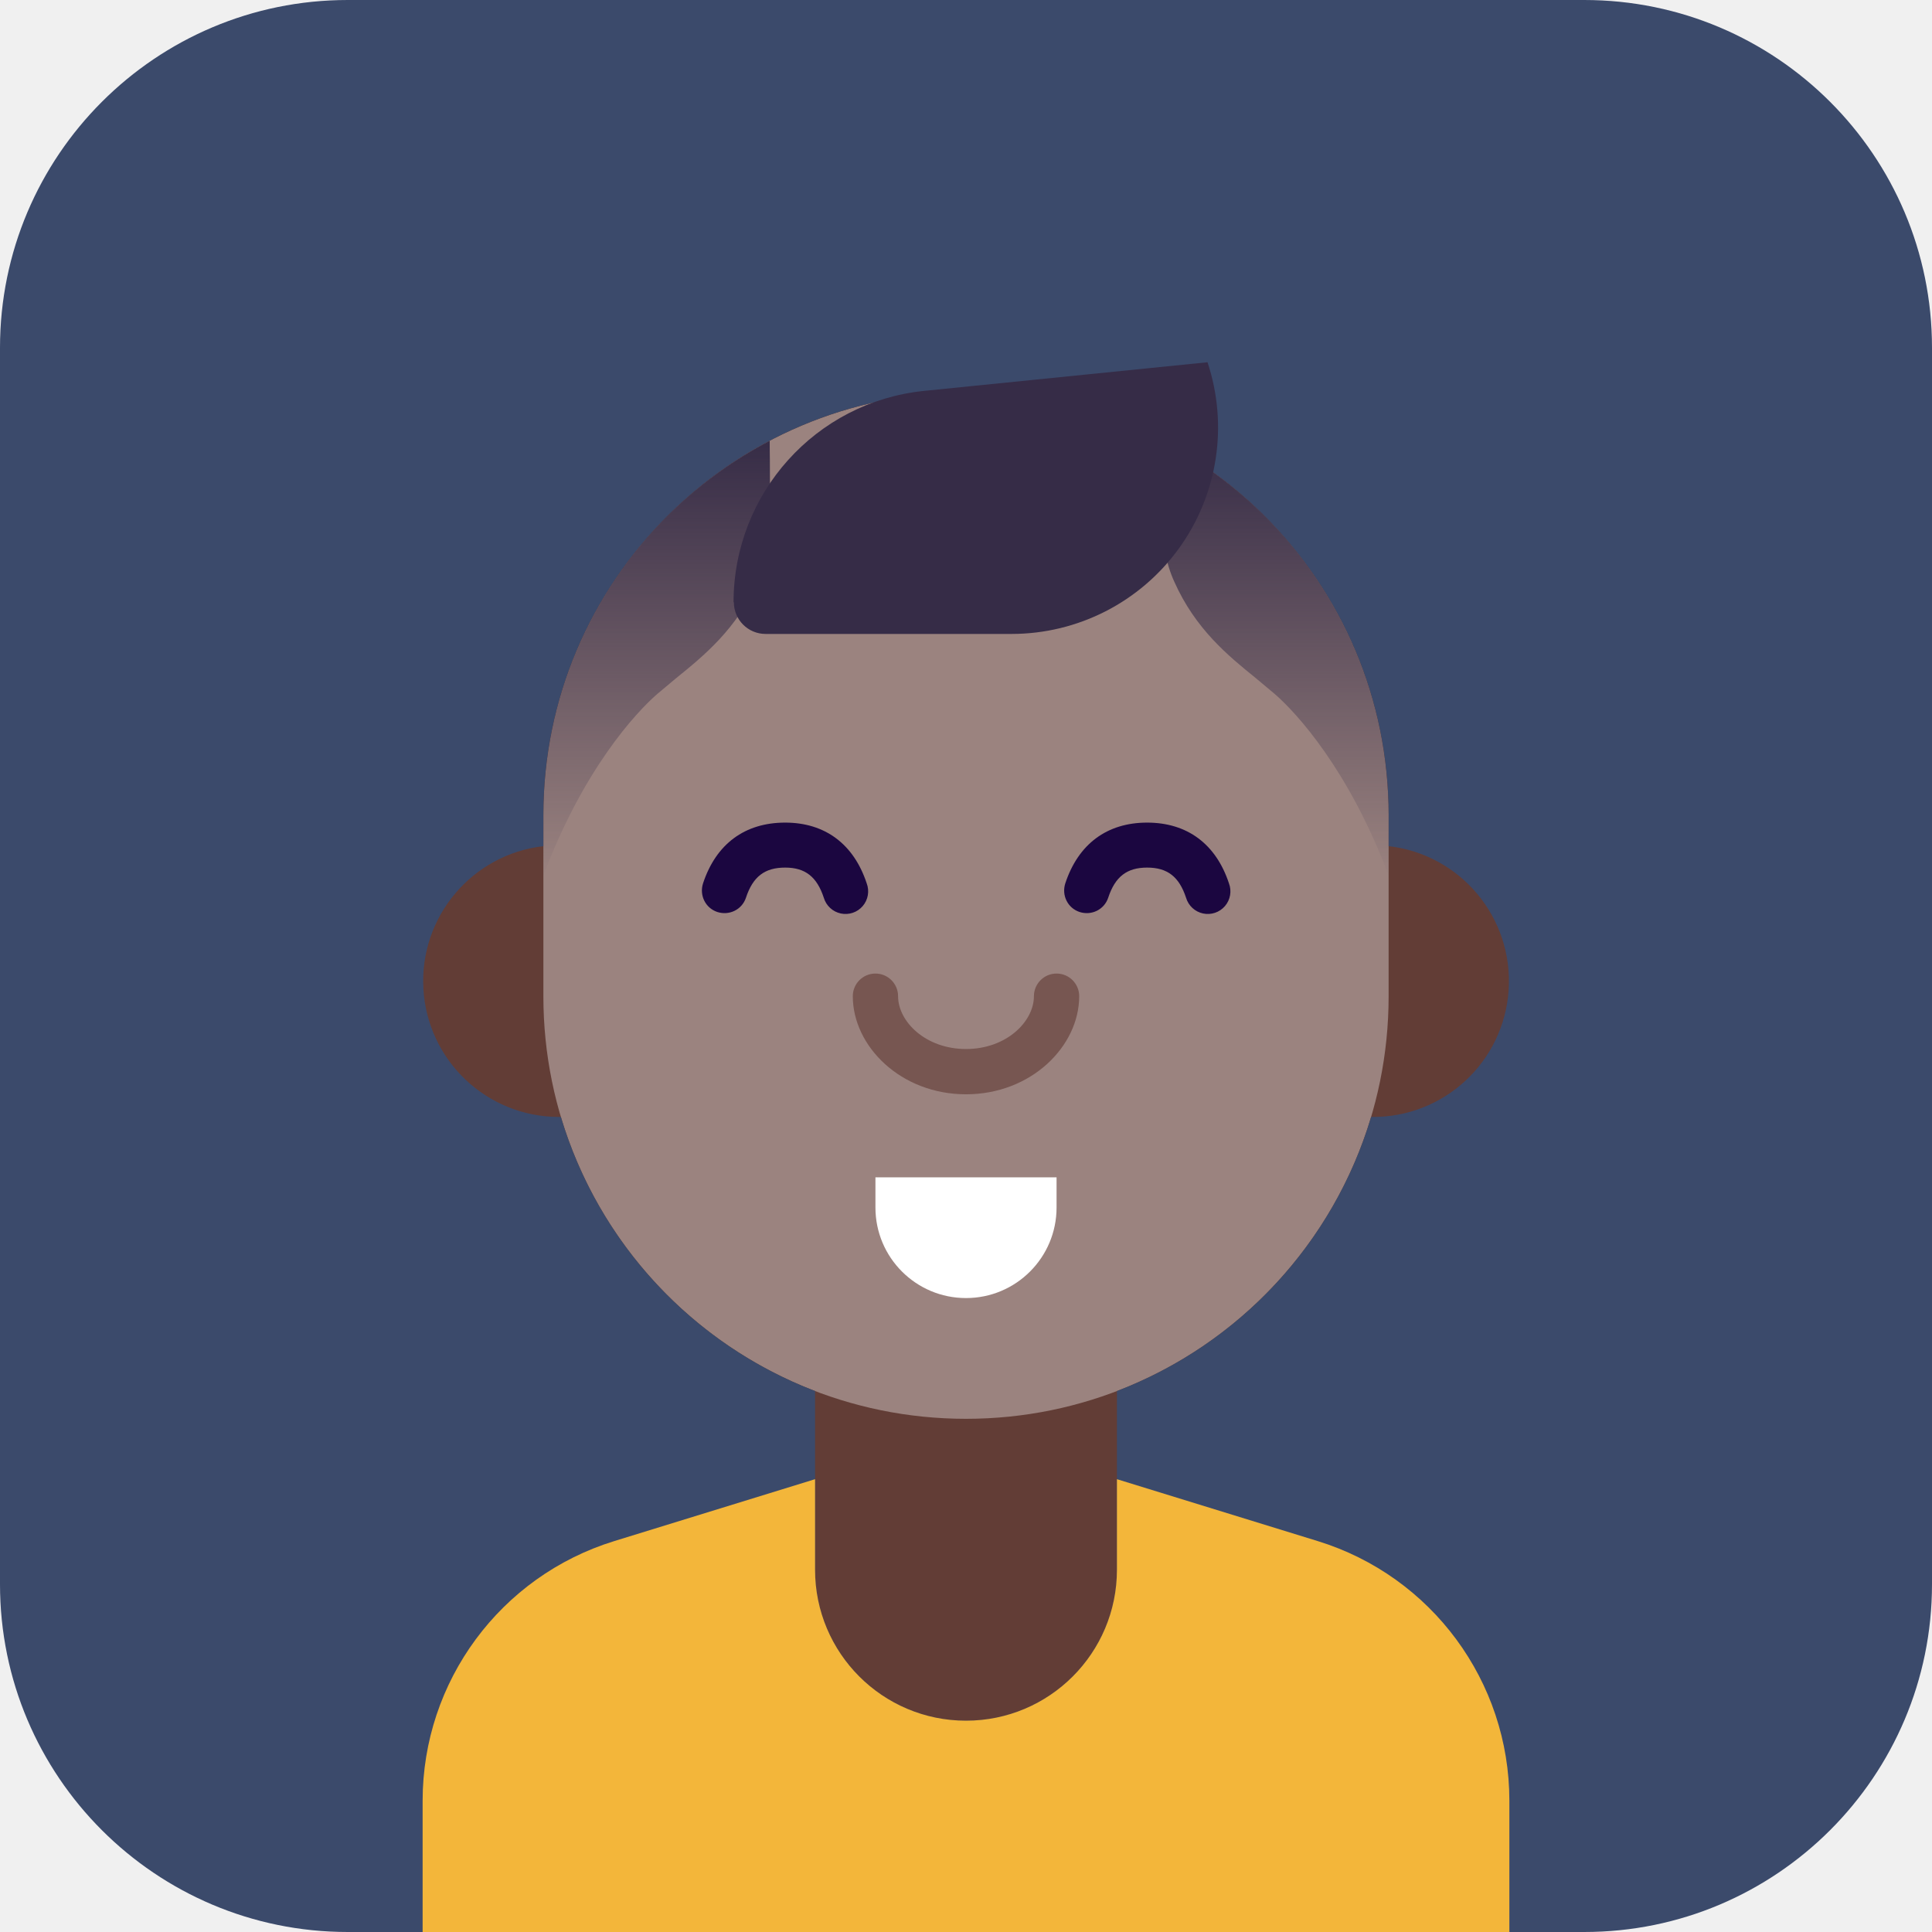
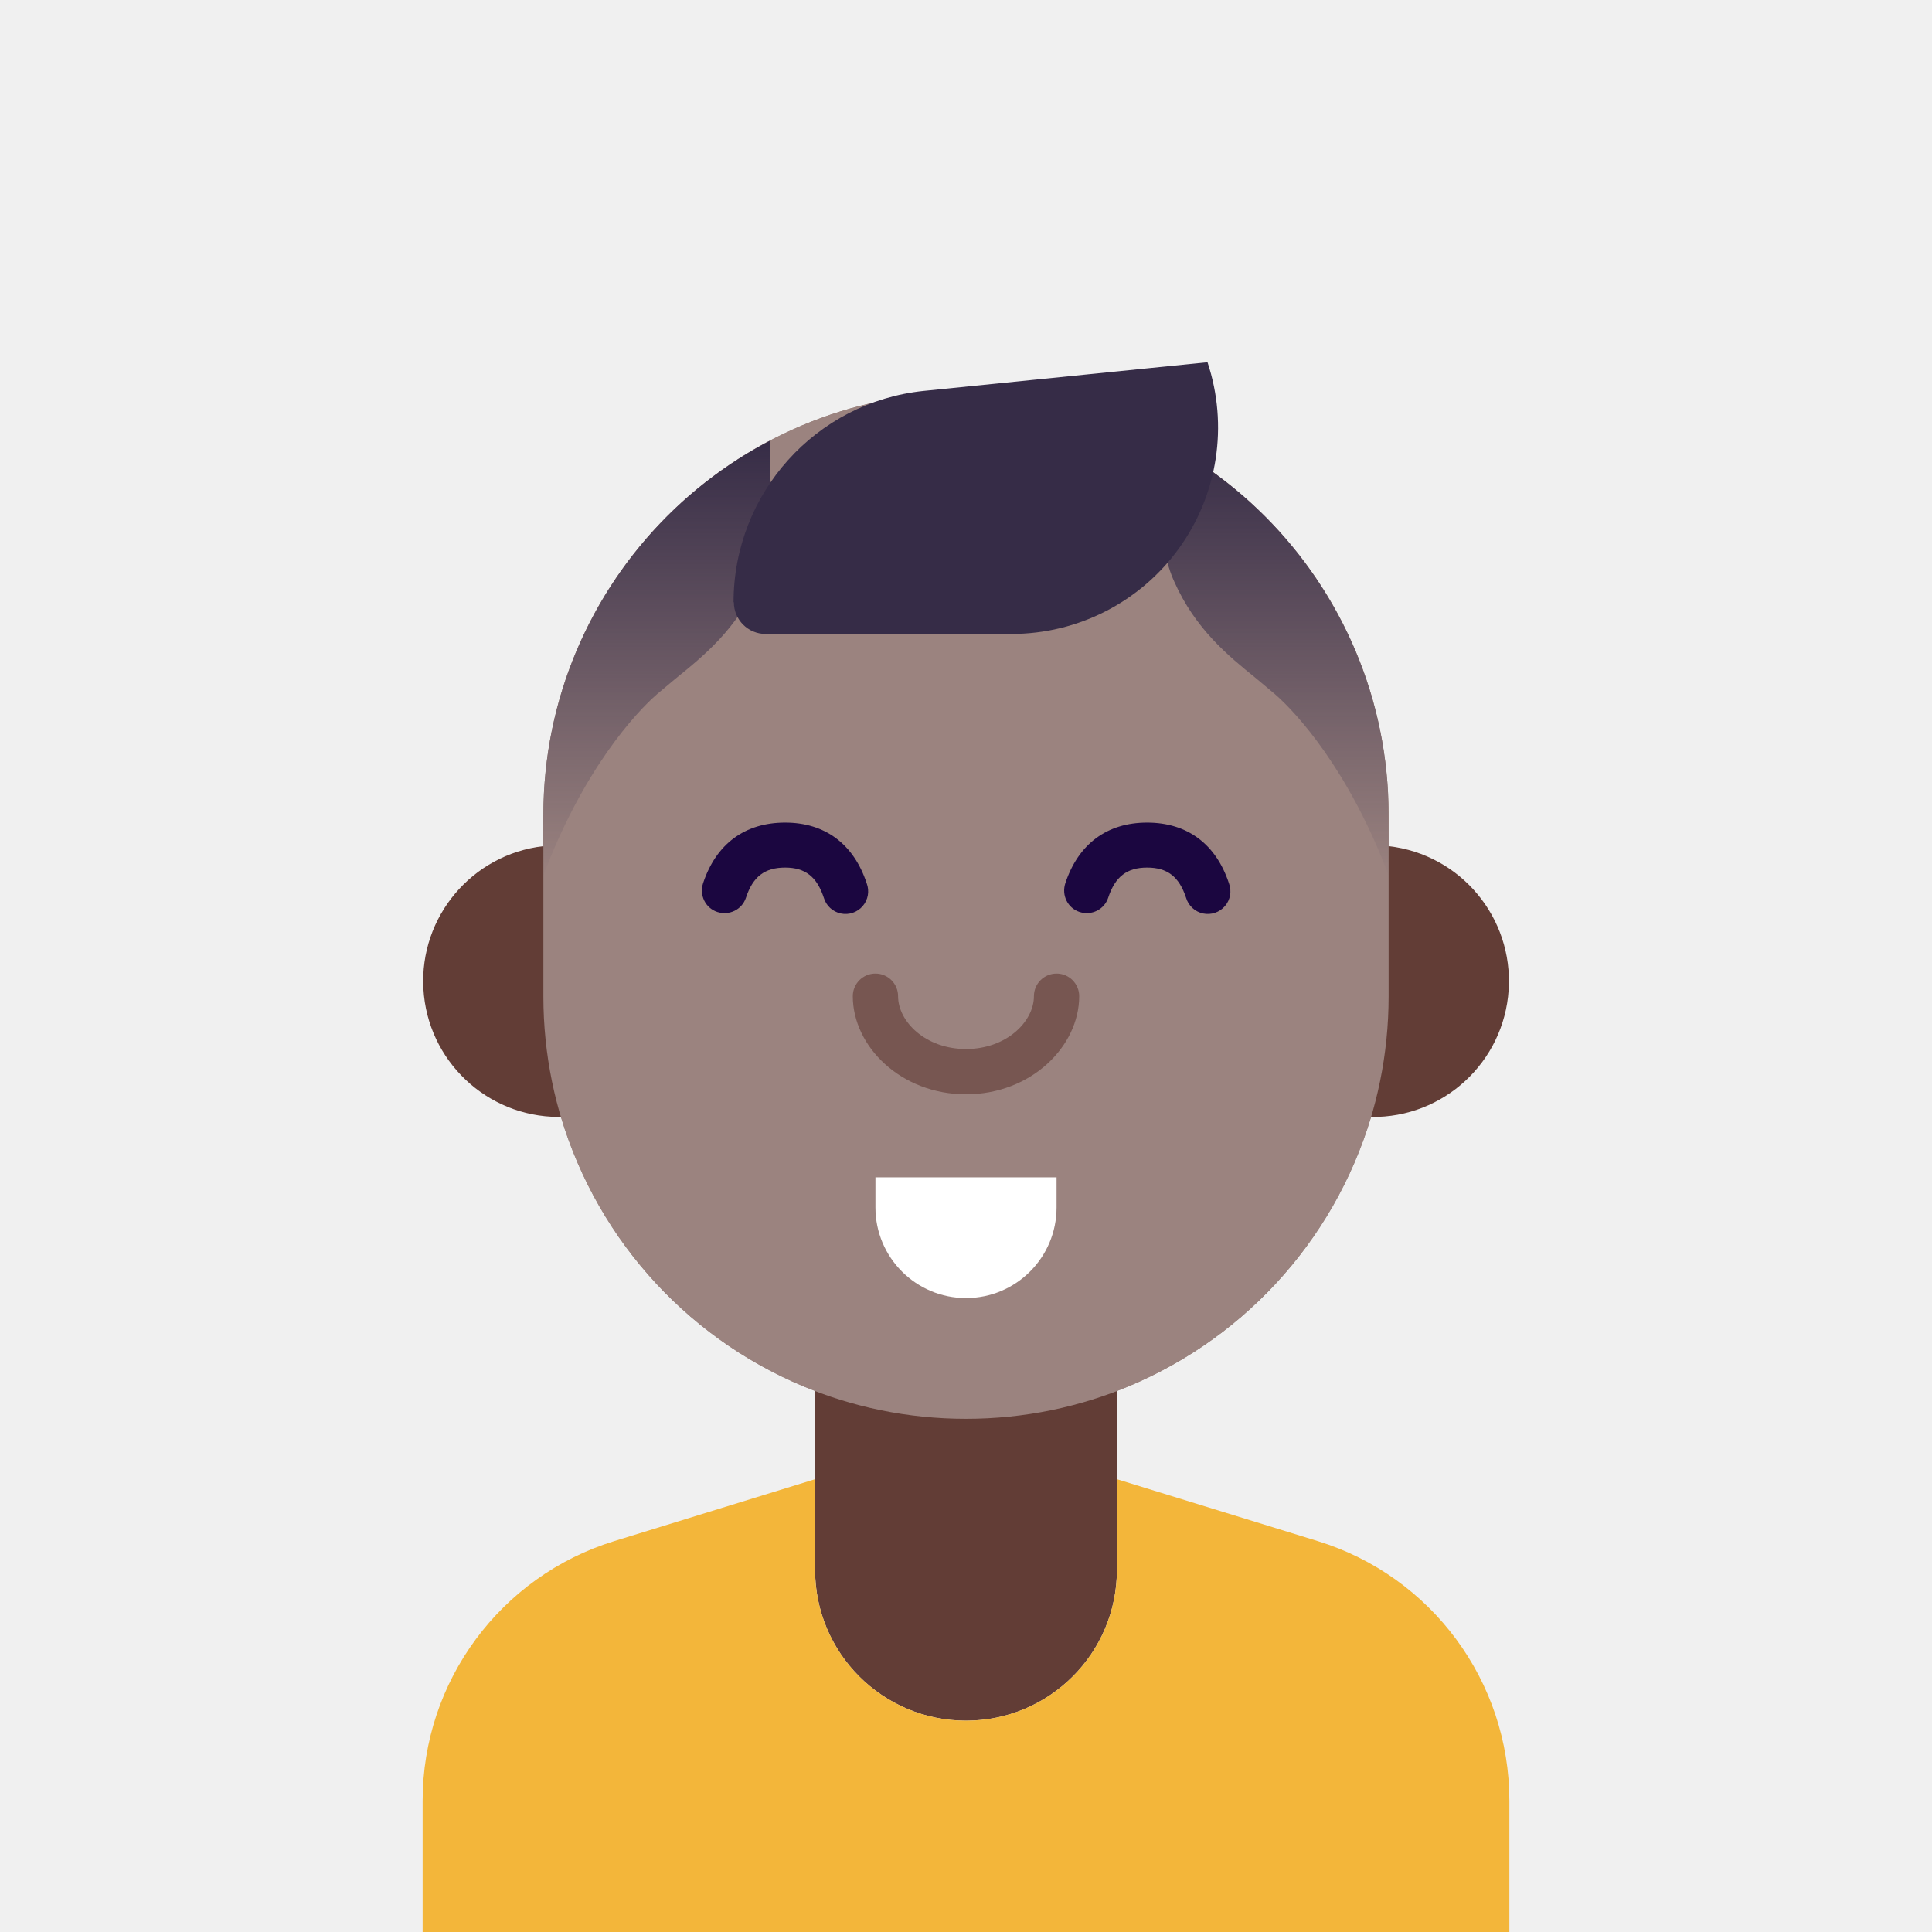
<svg xmlns="http://www.w3.org/2000/svg" viewBox="0 0 64 64" fill="none" shape-rendering="auto" width="128" height="128">
  <mask id="viewboxMask">
    <rect width="64" height="64" rx="11.52" ry="11.52" x="0" y="0" fill="#fff" />
  </mask>
  <g mask="url(#viewboxMask)">
-     <rect fill="#3b4a6b" width="64" height="64" x="0" y="0" />
    <path d="M37 46.08V52a5 5 0 0 1-10 0v-5.92A14.04 14.04 0 0 1 18.58 37h-.08a4.5 4.5 0 0 1-.5-8.97V27a14 14 0 1 1 28 0v1.03a4.5 4.5 0 0 1-.58 8.97A14.04 14.04 0 0 1 37 46.08Z" fill="#623d36" />
    <mask id="personas-a" style="mask-type:luminance" maskUnits="userSpaceOnUse" x="14" y="13" width="36" height="44">
      <path d="M37 46.08V52a5 5 0 0 1-10 0v-5.92A14.04 14.04 0 0 1 18.58 37h-.08a4.5 4.5 0 0 1-.5-8.97V27a14 14 0 1 1 28 0v1.03a4.5 4.5 0 0 1-.58 8.97A14.04 14.04 0 0 1 37 46.08Z" fill="#fff" />
    </mask>
    <g mask="url(#personas-a)">
      <path d="M32 13a14 14 0 0 1 14 14v6a14 14 0 1 1-28 0v-6a14 14 0 0 1 14-14Z" fill="#fff" style="mix-blend-mode:overlay" opacity=".36" />
    </g>
    <g transform="translate(20 24)">
      <path d="M3.76 6.21c.4.13.82-.08.95-.47.23-.7.62-1 1.3-1 .66 0 1.05.3 1.28 1a.75.75 0 1 0 1.42-.48c-.43-1.3-1.38-2.01-2.7-2.01-1.34 0-2.29.71-2.72 2.01-.13.4.08.82.47.95ZM15.76 6.21c.4.13.82-.08.95-.47.23-.7.62-1 1.29-1s1.06.3 1.29 1a.75.75 0 1 0 1.42-.48c-.43-1.3-1.38-2.01-2.71-2.01s-2.28.71-2.71 2.01c-.13.4.08.82.47.95Z" fill="#1B0640" />
    </g>
    <g transform="translate(2 2)">
      <mask id="hairFade-b" style="mask-type:alpha" maskUnits="userSpaceOnUse" x="16" y="12" width="28" height="15">
        <path fill-rule="evenodd" clip-rule="evenodd" d="M16 27v-2a14 14 0 0 1 7.5-12.4v.14c.09 1.68.16 3.3-.4 4.53-.7 1.57-1.78 2.45-2.72 3.21l-.62.52c-.7.61-2.44 2.49-3.76 6Zm28 0v-2a14 14 0 0 0-7.5-12.4v.14c-.09 1.68-.16 3.3.4 4.53.7 1.57 1.78 2.45 2.72 3.21l.62.52c.7.61 2.44 2.49 3.76 6Z" fill="url(#hairFade-a)" />
      </mask>
      <g mask="url(#hairFade-b)">
        <path fill-rule="evenodd" clip-rule="evenodd" d="m16 27-.2-14.4h7.7l.06 14.4H16Zm20.72 0H44l-.07-14.4H36.5l.22 14.4Z" fill="#362c47" />
      </g>
      <path d="M22.3 17.95c0-3.6 2.72-6.63 6.3-7L38 10a6.84 6.84 0 0 1-6.49 9h-8.15c-.58 0-1.05-.47-1.05-1.05Z" fill="#362c47" />
      <defs>
        <linearGradient id="hairFade-a" x1="16" y1="12.6" x2="16" y2="27" gradientUnits="userSpaceOnUse">
          <stop />
          <stop offset="1" stop-opacity=".01" />
        </linearGradient>
      </defs>
    </g>
    <g transform="translate(11 44)">
      <path d="M16 5v3a5 5 0 0 0 10 0V5l6.65 2.05a9 9 0 0 1 6.35 8.6V20H3v-4.35a9 9 0 0 1 6.35-8.6L16 5Z" fill="#f3b63a" />
    </g>
    <g transform="translate(23 36)">
      <path d="M6 3h6v1a3 3 0 0 1-6 0V3Z" fill="#fff" />
    </g>
    <g transform="translate(24 28)">
      <path d="M4.25 5a.75.75 0 0 1 1.5 0c0 .84.91 1.75 2.25 1.75 1.34 0 2.25-.91 2.25-1.75a.75.75 0 0 1 1.5 0c0 1.66-1.59 3.25-3.75 3.25S4.25 6.66 4.25 5Z" fill="#000" style="mix-blend-mode:overlay" opacity=".36" />
    </g>
    <g transform="translate(14 26)" />
  </g>
</svg>
